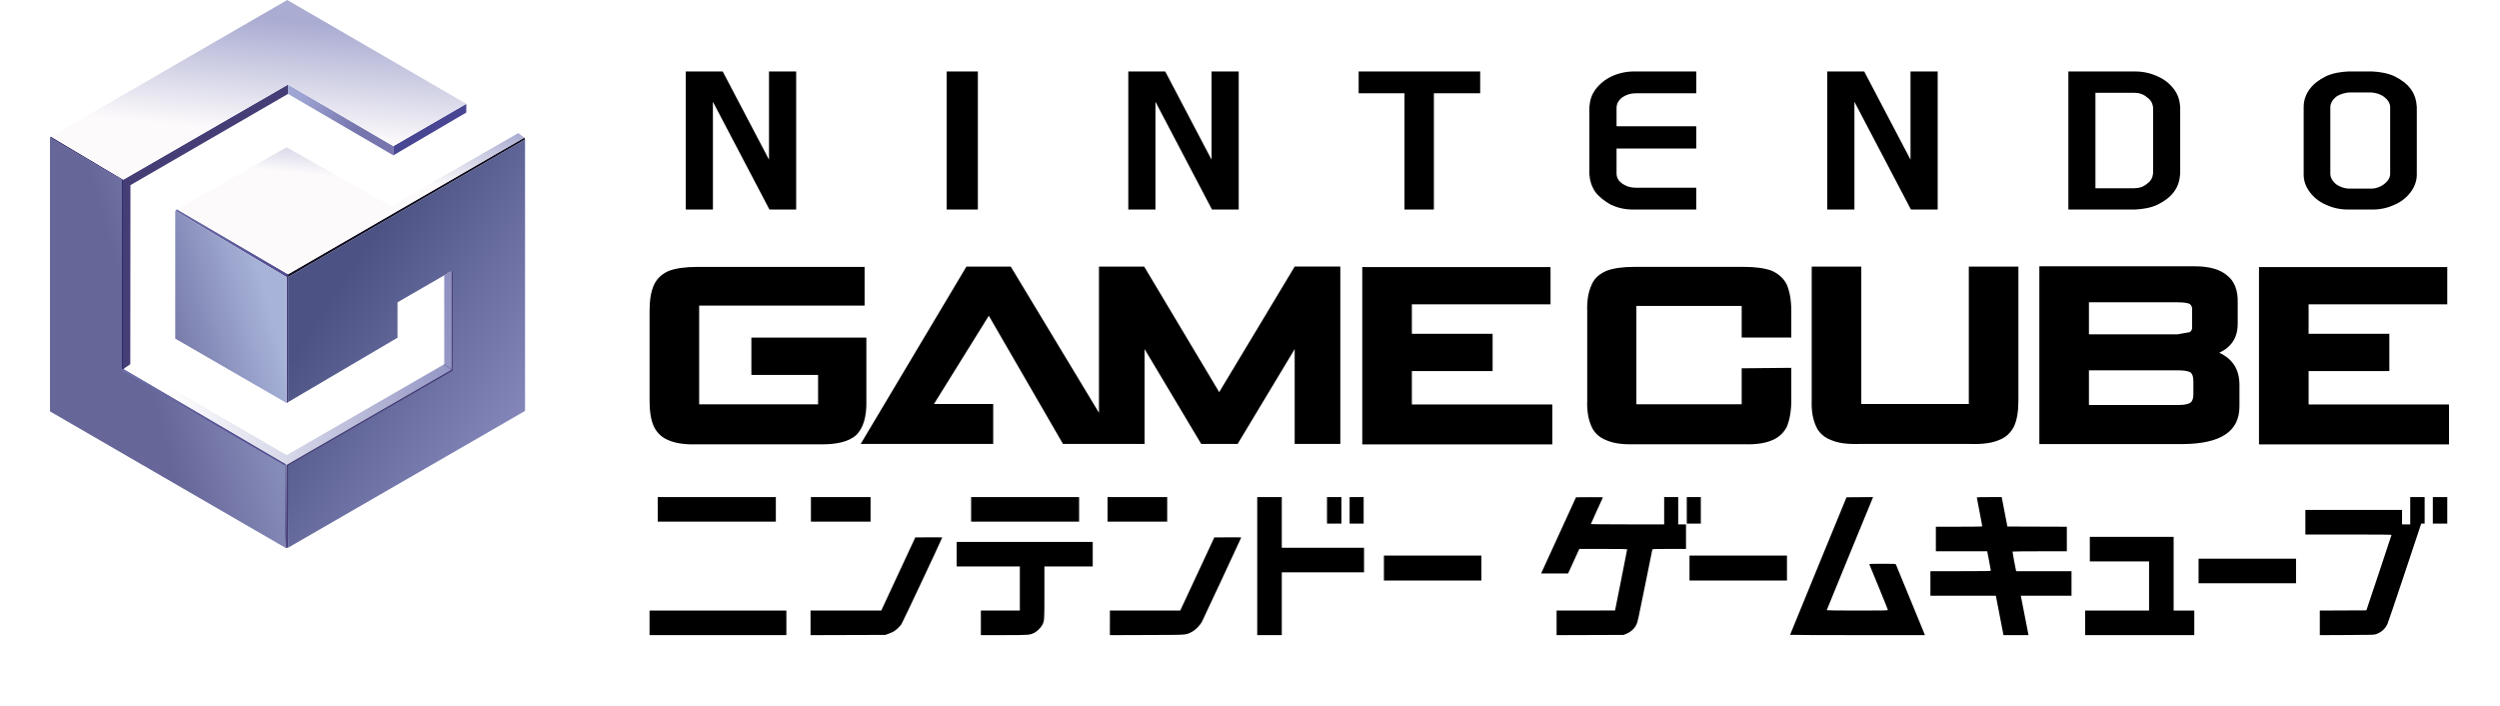
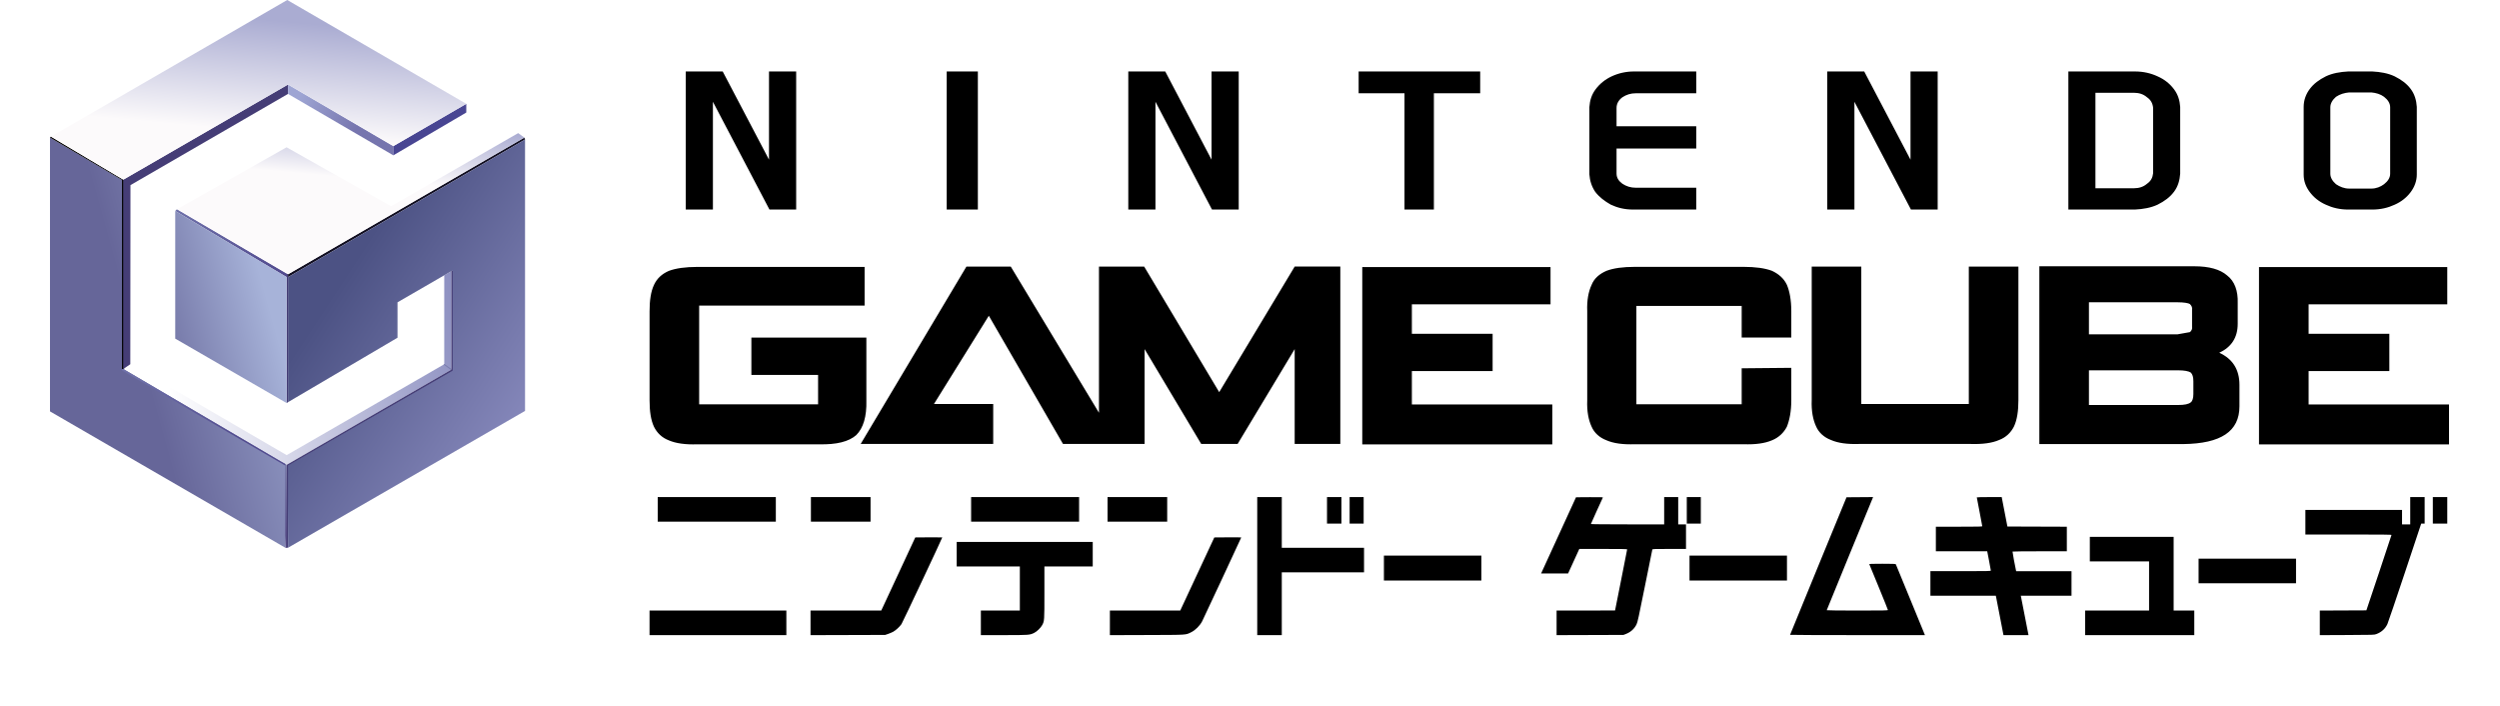
<svg xmlns="http://www.w3.org/2000/svg" width="567" height="160" xml:space="preserve" version="1.1" id="svg30">
  <defs id="defs30">
    <pattern id="EMFhbasepattern" patternUnits="userSpaceOnUse" width="6" height="6" x="0" y="0" />
  </defs>
  <linearGradient id="a" gradientUnits="userSpaceOnUse" x1="24.415" y1="564.872" x2="104.743" y2="551.509" gradientTransform="translate(11.337,-473.426)">
    <stop offset=".037" style="stop-color:#fff" id="stop1" />
    <stop offset=".896" style="stop-color:#898cbf" id="stop2" />
  </linearGradient>
  <linearGradient id="b" gradientUnits="userSpaceOnUse" x1="28.461" y1="68.837" x2="54.049" y2="68.837" gradientTransform="matrix(1,0,0,-1,11.297,123.99)">
    <stop offset="0" style="stop-color:#6e70a9" id="stop3" />
    <stop offset=".969" style="stop-color:#514a8e" id="stop4" />
  </linearGradient>
  <linearGradient id="c" gradientUnits="userSpaceOnUse" x1="53.857" y1="61.681" x2="54.185" y2="61.681" gradientTransform="matrix(1,0,0,-1,11.297,123.99)">
    <stop offset="0" style="stop-color:#6e70a9" id="stop5" />
    <stop offset=".969" style="stop-color:#514a8e" id="stop6" />
  </linearGradient>
  <linearGradient id="d" gradientUnits="userSpaceOnUse" x1="64.085" y1="540.326" x2="108.726" y2="569.631" gradientTransform="translate(11.337,-473.426)">
    <stop offset="0" style="stop-color:#4c5284" id="stop8" />
    <stop offset="1" style="stop-color:#8789bc" id="stop9" />
  </linearGradient>
  <linearGradient id="e" gradientUnits="userSpaceOnUse" x1="53.464" y1="596.999" x2="53.153" y2="577.096" gradientTransform="translate(11.337,-473.426)">
    <stop offset=".11" style="stop-color:#4c407e" id="stop10" />
    <stop offset=".89" style="stop-color:#669" id="stop11" />
    <stop offset="1" style="stop-color:#a7b3d9" id="stop12" />
    <stop offset="1" style="stop-color:#9ba5cd" id="stop13" />
  </linearGradient>
  <linearGradient id="f" gradientUnits="userSpaceOnUse" x1="4.824" y1="553.133" x2="66.026" y2="536.123" gradientTransform="translate(11.337,-473.426)">
    <stop offset=".233" style="stop-color:#669" id="stop15" />
    <stop offset=".724" style="stop-color:#a7b3d9" id="stop16" />
  </linearGradient>
  <linearGradient id="g" gradientUnits="userSpaceOnUse" x1="5.882" y1="556.931" x2="67.08" y2="539.924" gradientTransform="translate(11.337,-473.426)">
    <stop offset=".233" style="stop-color:#669" id="stop17" />
    <stop offset=".991" style="stop-color:#a7b3d9" id="stop18" />
  </linearGradient>
  <linearGradient id="h" gradientUnits="userSpaceOnUse" x1="19.586" y1="559.814" x2="43.921" y2="572.836" gradientTransform="translate(11.337,-473.426)">
    <stop offset="0" style="stop-color:#6e70a9" id="stop20" />
    <stop offset=".969" style="stop-color:#514a8e" id="stop21" />
  </linearGradient>
  <linearGradient id="i" gradientUnits="userSpaceOnUse" x1="55.735" y1="495.654" x2="71.185" y2="503.171" gradientTransform="translate(11.337,-473.426)">
    <stop offset=".037" style="stop-color:#9ea5d3" id="stop22" />
    <stop offset=".902" style="stop-color:#7675ae" id="stop23" />
  </linearGradient>
  <linearGradient id="j" gradientUnits="userSpaceOnUse" x1="0.219" y1="504.418" x2="0.219" y2="504.418" gradientTransform="translate(-0.005,-473.426)">
    <stop offset=".233" style="stop-color:#669" id="stop24" />
    <stop offset=".991" style="stop-color:#a7b3d9" id="stop25" />
  </linearGradient>
  <linearGradient id="k" gradientUnits="userSpaceOnUse" x1="49.386" y1="477.947" x2="45.741" y2="518.442" gradientTransform="translate(11.337,-473.426)">
    <stop offset="0" style="stop-color:#aaacd2" id="stop26" />
    <stop offset=".626" style="stop-color:#fcfafb" id="stop27" />
  </linearGradient>
  <linearGradient id="l" gradientUnits="userSpaceOnUse" x1="71.78" y1="473.265" x2="68.135" y2="513.761" gradientTransform="translate(11.337,-473.426)">
    <stop offset=".674" style="stop-color:#aaacd2" id="stop28" />
    <stop offset="1" style="stop-color:#fcfafb" id="stop29" />
  </linearGradient>
-   <path fill="none" d="M 40.59,99.123 39.462,98.282" id="path1" />
-   <path fill="url(#a)" d="M 65.041,105.427 102.407,83.824 V 61.505 l -1.614,0.933 v 20.17 L 65.041,103.224 29.564,82.608 27.97,83.691 Z" id="path2" style="fill:url(#a)" />
-   <path fill="#7a7eae" d="M 100.793,82.608 V 82.52 l 1.614,1.165 v 0.139 l -0.102,0.076 -1.655,-1.21 z" id="path3" />
-   <path fill="url(#b)" d="m 40.156,47.455 -0.398,0.398 25.283,14.998 0.305,-0.646 z" id="path4" style="fill:url(#b)" />
-   <path fill="url(#c)" d="m 65.449,62.205 0.033,0.208 h -0.327 l 0.109,-0.208 z" id="path6" style="fill:url(#c)" />
-   <path fill="#120f22" d="m 65.346,62.205 53.623,-30.999 0.158,0.441 -53.781,31.204 z" id="path7" />
-   <path fill="#453d76" d="m 102.407,83.824 -37.366,21.603 -0.134,18.803 h 0.439 l 0.359,-18.501 37.219,-21.449 0.138,-22.968 h -0.655 z" id="path8" />
-   <path fill="url(#d)" d="m 65.346,105.573 37.357,-21.511 v -22.73 l -12.511,7.234 v 8.029 L 65.346,91.212 V 62.851 l 53.781,-31.204 v 61.55 L 65.346,124.23 Z" id="path9" style="fill:url(#d)" />
-   <path fill="url(#e)" d="m 64.744,124.23 h 0.297 v -18.803 l -1.057,-0.621 0.76,19.424" id="path13" style="fill:url(#e)" />
-   <path fill="#2d2868" d="m 27.884,40.703 0.229,0.194 0.091,42.635 -0.234,0.159 -0.142,-0.09 0.056,-42.898" id="path14" />
-   <path fill="#453d76" d="M 29.602,41.987 29.564,82.608 27.97,83.691 V 40.755 L 65.346,19.174 V 21.3 Z m 35.744,20.107 v 29.118 l -0.305,0.205 V 62.028 Z" id="path15" />
-   <path fill="url(#f)" d="M 39.758,76.802 65.041,91.417 V 62.851 L 39.758,47.853 Z" id="path16" style="fill:url(#f)" />
-   <path fill="url(#g)" d="M 11.342,93.302 64.744,124.23 V 105.251 L 27.97,83.691 V 40.964 L 11.342,31.206 Z" id="path18" style="fill:url(#g)" />
-   <g fill="#2d2868" id="g20" transform="translate(11.342)">
+   <g id="g1" transform="translate(11.342)">
+     <path fill="none" d="M 40.59,99.123 39.462,98.282" id="path1" transform="translate(-11.342)" />
+     <path fill="url(#a)" d="M 65.041,105.427 102.407,83.824 V 61.505 l -1.614,0.933 v 20.17 L 65.041,103.224 29.564,82.608 27.97,83.691 Z" id="path2" style="fill:url(#a)" transform="translate(-11.342)" />
+     <path fill="#7a7eae" d="M 100.793,82.608 V 82.52 l 1.614,1.165 v 0.139 l -0.102,0.076 -1.655,-1.21 z" id="path3" transform="translate(-11.342)" />
+     <path fill="url(#b)" d="m 40.156,47.455 -0.398,0.398 25.283,14.998 0.305,-0.646 z" id="path4" style="fill:url(#b)" transform="translate(-11.342)" />
+     <path fill="url(#c)" d="m 65.449,62.205 0.033,0.208 h -0.327 l 0.109,-0.208 z" id="path6" style="fill:url(#c)" transform="translate(-11.342)" />
+     <path fill="#120f22" d="m 65.346,62.205 53.623,-30.999 0.158,0.441 -53.781,31.204 z" id="path7" transform="translate(-11.342)" />
+     <path fill="#453d76" d="m 102.407,83.824 -37.366,21.603 -0.134,18.803 h 0.439 l 0.359,-18.501 37.219,-21.449 0.138,-22.968 h -0.655 z" id="path8" transform="translate(-11.342)" />
+     <path fill="url(#d)" d="m 65.346,105.573 37.357,-21.511 v -22.73 l -12.511,7.234 v 8.029 L 65.346,91.212 V 62.851 l 53.781,-31.204 v 61.55 L 65.346,124.23 Z" id="path9" style="fill:url(#d)" transform="translate(-11.342)" />
+     <path fill="url(#e)" d="m 64.744,124.23 h 0.297 v -18.803 l -1.057,-0.621 0.76,19.424" id="path13" style="fill:url(#e)" transform="translate(-11.342)" />
+     <path fill="#2d2868" d="m 27.884,40.703 0.229,0.194 0.091,42.635 -0.234,0.159 -0.142,-0.09 0.056,-42.898" id="path14" transform="translate(-11.342)" />
+     <path fill="#453d76" d="M 29.602,41.987 29.564,82.608 27.97,83.691 V 40.755 L 65.346,19.174 V 21.3 Z m 35.744,20.107 v 29.118 l -0.305,0.205 V 62.028 Z" id="path15" transform="translate(-11.342)" />
+     <path fill="url(#f)" d="M 39.758,76.802 65.041,91.417 V 62.851 L 39.758,47.853 Z" id="path16" style="fill:url(#f)" transform="translate(-11.342)" />
+     <path fill="url(#g)" d="M 11.342,93.302 64.744,124.23 V 105.251 L 27.97,83.691 V 40.964 L 11.342,31.206 Z" id="path18" style="fill:url(#g)" transform="translate(-11.342)" />
    <path d="m 16.343,40.755 h 0.285 v 42.938 h -0.285 z" id="path19" />
    <path d="M 0.214,30.992 0,31.206 l 16.486,9.691 0.142,-0.142 z" id="path20" />
+     <path fill="url(#h)" d="m 64.744,105.251 v 0.352 L 27.685,84.015 v -0.324 h 0.285 z" id="path21" style="fill:url(#h)" transform="translate(-11.342)" />
+     <path fill="url(#i)" d="m 89.243,33.142 v 2.089 L 65.346,21.3 v -2.126 z" id="path23" style="fill:url(#i)" transform="translate(-11.342)" />
+     <path fill="#484592" d="m 89.243,35.231 16.553,-9.707 v -1.972 l -16.553,9.59 z" id="path24" transform="translate(-11.342)" />
+     <path fill="url(#k)" d="M 11.556,30.992 65.175,0 105.796,23.552 89.243,33.142 65.346,19.174 27.97,40.755 Z" id="path27" style="fill:url(#k)" transform="translate(-11.342)" />
+     <path fill="url(#l)" d="m 65.346,62.205 -25.19,-14.75 24.866,-14.046 23.689,13.372 28.863,-16.589 1.395,1.014 z" id="path29" style="fill:url(#l)" transform="translate(-11.342)" />
  </g>
-   <path fill="url(#h)" d="m 64.744,105.251 v 0.352 L 27.685,84.015 v -0.324 h 0.285 z" id="path21" style="fill:url(#h)" />
-   <path fill="url(#i)" d="m 89.243,33.142 v 2.089 L 65.346,21.3 v -2.126 z" id="path23" style="fill:url(#i)" />
-   <path fill="#484592" d="m 89.243,35.231 16.553,-9.707 v -1.972 l -16.553,9.59 z" id="path24" />
-   <path fill="url(#k)" d="M 11.556,30.992 65.175,0 105.796,23.552 89.243,33.142 65.346,19.174 27.97,40.755 Z" id="path27" style="fill:url(#k)" />
-   <path fill="url(#l)" d="m 65.346,62.205 -25.19,-14.75 24.866,-14.046 23.689,13.372 28.863,-16.589 1.395,1.014 z" id="path29" style="fill:url(#l)" />
-   <g id="g30">
-     <path d="m 384.862,21.158 v -4.949 h -14.143 c -1.816,0 -3.533,0.404 -5.054,1.11 -1.513,0.71 -2.726,1.718 -3.634,2.932 -0.908,1.209 -1.314,2.529 -1.416,4.04 v 15.252 c 0.1,1.417 0.508,2.729 1.313,3.944 0.912,1.21 2.121,2.116 3.537,2.924 1.516,0.71 3.127,1.115 5.053,1.115 h 14.34 v -4.949 h -13.739 a 5.319,5.319 0 0 1 -3.022,-0.911 c -0.815,-0.604 -1.318,-1.312 -1.318,-2.319 V 33.69 h 18.082 v -5.053 h -18.082 v -4.142 c 0,-1.013 0.503,-1.817 1.318,-2.427 a 5.31,5.31 0 0 1 3.022,-0.91 h 13.739 m 84.436,-4.948 v 31.317 h 15.102 c 1.916,-0.098 3.625,-0.405 5.139,-1.107 1.609,-0.804 2.818,-1.712 3.723,-2.921 0.908,-1.203 1.307,-2.615 1.408,-4.127 V 24.266 c -0.102,-1.507 -0.5,-2.821 -1.408,-4.028 -0.904,-1.208 -2.111,-2.213 -3.723,-2.921 -1.514,-0.705 -3.225,-1.107 -5.139,-1.107 z m 17.826,5.842 c 0.898,0.604 1.303,1.407 1.404,2.418 v 14.803 c -0.104,1.006 -0.506,1.812 -1.404,2.416 -0.809,0.703 -1.82,1.005 -2.928,1.005 h -8.758 V 21.046 h 8.758 c 1.108,0 2.119,0.301 2.928,1.006 m 56.18,-4.75 c -1.488,-0.692 -3.172,-0.993 -5.053,-1.093 h -5.453 c -1.885,0.099 -3.566,0.4 -5.057,1.093 -1.584,0.794 -2.775,1.68 -3.666,2.874 -0.895,1.186 -1.389,2.576 -1.389,4.063 v 15.359 c 0,1.486 0.494,2.777 1.389,3.967 0.891,1.19 2.082,2.179 3.666,2.874 1.49,0.693 3.172,1.089 5.057,1.089 h 5.453 c 1.881,0 3.563,-0.396 5.053,-1.089 1.584,-0.694 2.773,-1.684 3.666,-2.874 0.893,-1.191 1.387,-2.577 1.387,-3.967 v -15.36 c -0.096,-1.487 -0.494,-2.877 -1.387,-4.063 -0.893,-1.194 -2.082,-2.08 -3.666,-2.873 z m -2.379,4.656 c 0.891,0.694 1.387,1.484 1.387,2.382 v 15.059 c 0,0.892 -0.496,1.686 -1.387,2.379 -0.793,0.597 -1.787,0.994 -2.873,0.994 h -5.055 c -1.094,0 -2.084,-0.396 -2.977,-0.994 -0.789,-0.694 -1.285,-1.487 -1.285,-2.379 V 24.34 c 0,-0.897 0.496,-1.688 1.285,-2.382 0.893,-0.596 1.883,-0.893 2.977,-0.992 h 5.055 c 1.087,0.101 2.08,0.397 2.873,0.992 M 180.643,16.21 H 174.48 V 36.213 L 163.976,16.21 h -8.385 v 31.317 h 6.163 V 23.083 l 12.828,24.444 h 6.061 V 16.21 m 100.41,0 H 274.89 V 36.213 L 264.385,16.21 H 256 v 31.317 h 6.163 V 23.083 l 12.828,24.444 h 6.062 V 16.21 m 158.588,0 h -6.162 V 36.213 L 422.975,16.21 h -8.387 v 31.317 h 6.163 V 23.083 l 12.828,24.444 h 6.062 V 16.21 M 221.868,47.527 V 16.21 h -7.07 v 31.317 h 7.07 M 308.264,16.21 v 4.949 h 10.401 v 26.369 h 6.671 v -26.37 h 10.504 v -4.949 h -27.578 m 247,52.821 v -8.463 h -42.717 v 40.229 h 43.113 v -9.062 h -31.855 v -7.57 h 18.316 V 75.707 H 523.803 V 69.03 h 31.459 m -47.546,-0.275 c 0.096,-2.785 -0.697,-4.977 -2.393,-6.274 -1.596,-1.394 -4.08,-2.09 -7.467,-2.09 h -35.148 v 40.325 h 32.658 c 8.563,-0.099 12.744,-2.887 12.744,-8.562 v -4.883 c 0,-3.382 -1.492,-5.87 -4.582,-7.262 2.789,-1.298 4.188,-3.487 4.188,-6.576 z m -10.854,0.2 c 0.398,0.399 0.602,0.8 0.496,1.396 v 3.685 c 0.104,0.495 -0.098,0.995 -0.496,1.293 l -2.795,0.495 H 473.96 v -7.266 h 20.107 c 1.502,0 2.496,0.199 2.795,0.397 z m -22.902,22.9 v -7.867 h 20.211 c 1.496,0 2.393,0.201 2.889,0.5 0.402,0.401 0.596,0.998 0.596,1.993 v 2.886 c 0,0.897 -0.191,1.594 -0.596,1.891 -0.496,0.4 -1.393,0.597 -2.889,0.597 H 473.96 M 457.956,60.458 h -11.25 V 91.625 H 422.31 V 60.458 h -11.248 v 30.271 c -0.106,2.486 0.295,4.484 0.99,5.975 0.6,1.395 1.797,2.49 3.389,3.089 1.597,0.695 3.684,0.993 6.47,0.896 h 25.093 c 2.789,0.097 4.977,-0.201 6.57,-0.896 1.59,-0.599 2.689,-1.694 3.389,-3.089 0.695,-1.491 0.996,-3.487 0.996,-5.975 V 60.458 m -52.527,4.149 c -0.705,-1.489 -1.896,-2.488 -3.388,-3.186 -1.596,-0.602 -3.784,-0.898 -6.473,-0.898 H 370.98 c -2.789,0 -4.881,0.298 -6.478,0.898 -1.591,0.697 -2.786,1.696 -3.382,3.186 -0.697,1.494 -1.096,3.484 -0.993,5.974 v 20.214 c -0.103,2.484 0.296,4.48 0.993,5.971 0.596,1.396 1.791,2.491 3.382,3.093 1.597,0.693 3.688,0.991 6.478,0.893 h 24.592 c 2.688,0.098 4.877,-0.199 6.473,-0.893 a 6.48,6.48 0 0 0 3.387,-3.093 c 0.597,-1.489 0.996,-3.485 0.996,-5.971 v -7.371 l -11.256,0.105 v 8.162 H 371.279 V 69.39 h 23.893 v 7.165 h 11.256 v -5.974 c 0,-2.585 -0.399,-4.574 -0.996,-5.974 m -53.629,4.423 v -8.463 h -42.718 v 40.229 h 43.116 V 91.734 H 320.34 v -7.57 h 18.321 V 75.707 H 320.34 V 69.03 h 31.463 m -58.05,-8.572 -17.127,28.48 -17.025,-28.48 H 249.347 V 93.617 L 229.331,60.458 h -10.056 l -23.994,40.228 h 30.068 v -9.061 h -13.442 l 12.447,-20.013 16.828,29.072 h 18.519 V 79.179 l 12.842,21.505 h 8.266 l 12.942,-21.505 v 21.505 h 10.354 V 60.457 h -10.354 m -97.579,8.85 v -8.77 h -37.938 c -2.685,0 -4.879,0.3 -6.474,0.899 -1.59,0.696 -2.686,1.698 -3.381,3.187 -0.7,1.493 -0.998,3.483 -0.998,5.975 v 20.21 c 0,2.486 0.298,4.483 0.998,5.975 0.696,1.395 1.792,2.49 3.381,3.091 1.594,0.692 3.789,0.991 6.474,0.895 h 27.584 c 3.978,0.097 6.768,-0.599 8.458,-2.091 1.595,-1.595 2.391,-4.183 2.294,-7.868 V 76.57 h -26.088 v 8.47 h 15.135 v 6.667 h -26.985 v -22.4 h 37.54" id="path30" />
-   </g>
-   <g id="g410" transform="matrix(1.000584,0,0,1.000584,-0.2294221,-0.907983)" style="fill:#000000">
-     <path style="fill:#000000;stroke-width:0.088" d="m 184.025,142.087 v -2.787 l 8.021,-0.003 8.021,-0.003 3.855,-8.284 3.855,-8.284 3.062,-0.023 c 1.684,-0.013 3.062,-0.008 3.062,0.011 0,0.161 -9.008,19.304 -9.251,19.658 -0.4,0.584 -1.233,1.36 -1.828,1.704 -0.251,0.145 -0.774,0.372 -1.163,0.505 l -0.707,0.242 -8.463,0.025 -8.463,0.025 z" id="path390" />
-     <path style="fill:#000000;stroke-width:0.088" d="m 147.52,142.084 v -2.784 h 15.512 15.512 v 2.784 2.784 h -15.512 -15.512 z" id="path391" />
-     <path style="fill:#000000;stroke-width:0.088" d="m 149.376,116.363 v -2.784 h 13.391 13.391 v 2.784 2.784 h -13.391 -13.391 z" id="path392" />
-     <path style="fill:#000000;stroke-width:0.088" d="m 184.113,116.363 v -2.784 h 6.762 6.762 v 2.784 2.784 h -6.762 -6.762 z" id="path393" />
-     <path style="fill:#000000;stroke-width:0.088" d="m 220.441,116.363 v -2.784 h 12.242 12.242 v 2.784 2.784 h -12.242 -12.242 z" id="path394" />
-     <path style="fill:#000000;stroke-width:0.088" d="m 222.65,142.084 v -2.784 h 4.419 4.419 v -4.994 -4.994 h -7.159 -7.159 v -2.784 -2.784 h 15.424 15.424 v 2.784 2.784 h -5.48 -5.48 v 5.903 c 0,6.433 -1.5e-4,6.435 -0.51,7.392 -0.324,0.609 -1.198,1.457 -1.806,1.752 -1.022,0.496 -1.155,0.506 -6.855,0.507 l -5.237,0.001 z" id="path395" />
-     <path style="fill:#000000;stroke-width:0.088" d="m 251.907,142.087 v -2.787 l 7.977,-2.9e-4 7.977,-2.9e-4 3.863,-8.286 3.863,-8.286 3.053,-0.023 c 1.679,-0.013 3.053,-0.002 3.053,0.024 0,0.076 -8.465,18.221 -8.865,19.002 -0.5,0.976 -1.529,2.012 -2.449,2.463 -1.35,0.663 -0.687,0.62 -10.054,0.652 l -8.419,0.029 z" id="path396" />
-     <path style="fill:#000000;stroke-width:0.088" d="m 251.376,116.363 v -2.784 h 6.762 6.762 v 2.784 2.784 h -6.762 -6.762 z" id="path397" />
-     <path style="fill:#000000;stroke-width:0.088" d="m 285.318,129.224 v -15.645 h 2.784 2.784 v 5.745 5.745 h 9.325 9.325 v 2.784 2.784 h -9.325 -9.325 v 7.115 7.115 h -2.784 -2.784 z" id="path398" />
-     <path style="fill:#000000;stroke-width:0.088" d="m 301.139,116.584 v -3.005 h 1.635 1.635 v 3.005 3.005 h -1.635 -1.635 z" id="path399" />
-     <path style="fill:#000000;stroke-width:0.088" d="m 306.266,116.584 v -3.005 h 1.591 1.591 v 3.005 3.005 h -1.591 -1.591 z" id="path400" />
-     <path style="fill:#000000;stroke-width:0.088" d="m 314.044,129.666 v -2.828 h 11.049 11.049 v 2.828 2.828 H 325.092 314.044 Z" id="path401" />
-     <path style="fill:#000000;stroke-width:0.088" d="m 353.2,142.087 v -2.787 h 6.629 c 3.646,0 6.629,-0.011 6.629,-0.024 0,-0.013 0.617,-3.105 1.37,-6.871 0.754,-3.766 1.37,-6.897 1.37,-6.959 0,-0.089 -1.102,-0.112 -5.424,-0.112 h -5.424 l -1.272,2.783 -1.272,2.783 -3.061,8.7e-4 -3.061,8.7e-4 3.96,-8.64 3.96,-8.64 3.066,-0.023 c 2.442,-0.018 3.056,-5.4e-4 3.02,0.088 -0.025,0.061 -0.646,1.418 -1.38,3.015 -0.734,1.597 -1.334,2.939 -1.334,2.983 0,0.047 3.422,0.08 8.309,0.08 h 8.309 v -3.094 -3.094 h 1.591 1.591 v 3.094 3.094 h 0.884 0.884 v 2.784 2.784 h -3.795 c -3.537,0 -3.798,0.011 -3.844,0.155 -0.027,0.085 -0.78,3.805 -1.674,8.266 -1.41,7.038 -1.662,8.186 -1.904,8.677 -0.506,1.028 -1.333,1.769 -2.447,2.193 l -0.523,0.199 -7.579,0.025 -7.579,0.025 z" id="path402" />
-     <path style="fill:#000000;stroke-width:0.088" d="m 382.722,116.584 v -3.005 h 1.591 1.591 v 3.005 3.005 h -1.591 -1.591 z" id="path403" />
-     <path style="fill:#000000;stroke-width:0.088" d="m 383.34,129.666 v -2.828 h 11.049 11.049 v 2.828 2.828 h -11.049 -11.049 z" id="path404" />
-     <path style="fill:#000000;stroke-width:0.088" d="m 406.145,144.802 c 3e-5,-0.036 2.88,-7.067 6.399,-15.623 l 6.399,-15.556 3.012,-0.023 3.012,-0.023 -0.078,0.2 c -0.043,0.11 -2.409,5.863 -5.257,12.785 -2.849,6.922 -5.179,12.619 -5.179,12.662 0,0.043 3.081,0.077 6.938,0.077 6.003,0 6.938,-0.017 6.938,-0.128 0,-0.07 -0.939,-2.407 -2.086,-5.193 -1.147,-2.786 -2.106,-5.114 -2.131,-5.175 -0.035,-0.087 0.591,-0.11 2.96,-0.11 2.322,0 3.015,0.025 3.049,0.11 0.024,0.061 1.445,3.511 3.157,7.668 1.712,4.156 3.187,7.746 3.278,7.977 l 0.166,0.42 h -15.29 c -8.409,0 -15.29,-0.03 -15.29,-0.066 z" id="path405" />
-     <path style="fill:#000000;stroke-width:0.088" d="m 453.752,140.825 c -0.429,-2.224 -0.819,-4.233 -0.867,-4.464 l -0.086,-0.42 h -7.417 -7.417 v -2.784 -2.784 h 6.85 c 6.254,0 6.85,-0.013 6.85,-0.143 0,-0.079 -0.184,-1.093 -0.409,-2.254 l -0.409,-2.111 h -5.822 -5.822 v -2.784 -2.784 h 5.259 c 4.386,0 5.259,-0.02 5.259,-0.121 0,-0.066 -0.278,-1.548 -0.618,-3.292 -0.34,-1.744 -0.618,-3.202 -0.619,-3.238 -4.6e-4,-0.036 1.27,-0.066 2.824,-0.066 h 2.824 l 0.056,0.287 c 0.031,0.158 0.321,1.659 0.646,3.337 l 0.591,3.049 6.738,0.023 6.738,0.023 v 2.784 2.784 h -6.138 c -3.376,0 -6.156,0.03 -6.178,0.066 -0.033,0.054 0.608,3.542 0.78,4.243 l 0.049,0.199 h 6.274 6.274 v 2.784 2.784 h -5.752 -5.752 l 0.054,0.244 c 0.029,0.134 0.424,2.143 0.876,4.464 l 0.822,4.219 h -2.838 -2.838 z" id="path406" />
-     <path style="fill:#000000;stroke-width:0.088" d="m 473.054,142.084 v -2.784 h 7.248 7.248 v -5.568 -5.568 h -6.718 -6.718 v -2.784 -2.784 h 9.502 9.502 v 8.353 8.353 h 2.342 2.342 v 2.784 2.784 H 485.429 473.054 Z" id="path407" />
-     <path style="fill:#000000;stroke-width:0.088" d="m 498.775,130.329 v -2.784 h 11.049 11.049 v 2.784 2.784 h -11.049 -11.049 z" id="path408" />
-     <path style="fill:#000000;stroke-width:0.088" d="m 526.264,142.088 v -2.787 l 5.281,-0.023 5.281,-0.023 2.844,-8.485 c 1.564,-4.667 2.847,-8.535 2.851,-8.596 0.005,-0.088 -2.002,-0.11 -9.76,-0.11 h -9.767 v -2.784 -2.784 h 10.96 10.96 v 1.635 1.635 h 0.928 0.928 v -3.094 -3.094 h 1.635 1.635 v 3.005 3.005 h -0.389 -0.389 l -3.688,11.071 c -2.029,6.089 -3.816,11.349 -3.972,11.689 -0.486,1.061 -1.338,1.84 -2.484,2.274 -0.521,0.197 -0.548,0.198 -6.688,0.225 l -6.165,0.027 z" id="path409" />
-     <path style="fill:#000000;stroke-width:0.088" d="m 551.897,116.584 v -3.005 h 1.635 1.635 v 3.005 3.005 h -1.635 -1.635 z" id="path410" />
-   </g>
+   <path d="m 384.862,21.158 v -4.949 h -14.143 c -1.816,0 -3.533,0.404 -5.054,1.11 -1.513,0.71 -2.726,1.718 -3.634,2.932 -0.908,1.209 -1.314,2.529 -1.416,4.04 v 15.252 c 0.1,1.417 0.508,2.729 1.313,3.944 0.912,1.21 2.121,2.116 3.537,2.924 1.516,0.71 3.127,1.115 5.053,1.115 h 14.34 v -4.949 h -13.739 a 5.319,5.319 0 0 1 -3.022,-0.911 c -0.815,-0.604 -1.318,-1.312 -1.318,-2.319 V 33.69 h 18.082 v -5.053 h -18.082 v -4.142 c 0,-1.013 0.503,-1.817 1.318,-2.427 a 5.31,5.31 0 0 1 3.022,-0.91 h 13.739 m 84.436,-4.948 v 31.317 h 15.102 c 1.916,-0.098 3.625,-0.405 5.139,-1.107 1.609,-0.804 2.818,-1.712 3.723,-2.921 0.908,-1.203 1.307,-2.615 1.408,-4.127 V 24.266 c -0.102,-1.507 -0.5,-2.821 -1.408,-4.028 -0.904,-1.208 -2.111,-2.213 -3.723,-2.921 -1.514,-0.705 -3.225,-1.107 -5.139,-1.107 z m 17.826,5.842 c 0.898,0.604 1.303,1.407 1.404,2.418 v 14.803 c -0.104,1.006 -0.506,1.812 -1.404,2.416 -0.809,0.703 -1.82,1.005 -2.928,1.005 h -8.758 V 21.046 h 8.758 c 1.108,0 2.119,0.301 2.928,1.006 m 56.18,-4.75 c -1.488,-0.692 -3.172,-0.993 -5.053,-1.093 h -5.453 c -1.885,0.099 -3.566,0.4 -5.057,1.093 -1.584,0.794 -2.775,1.68 -3.666,2.874 -0.895,1.186 -1.389,2.576 -1.389,4.063 v 15.359 c 0,1.486 0.494,2.777 1.389,3.967 0.891,1.19 2.082,2.179 3.666,2.874 1.49,0.693 3.172,1.089 5.057,1.089 h 5.453 c 1.881,0 3.563,-0.396 5.053,-1.089 1.584,-0.694 2.773,-1.684 3.666,-2.874 0.893,-1.191 1.387,-2.577 1.387,-3.967 v -15.36 c -0.096,-1.487 -0.494,-2.877 -1.387,-4.063 -0.893,-1.194 -2.082,-2.08 -3.666,-2.873 z m -2.379,4.656 c 0.891,0.694 1.387,1.484 1.387,2.382 v 15.059 c 0,0.892 -0.496,1.686 -1.387,2.379 -0.793,0.597 -1.787,0.994 -2.873,0.994 h -5.055 c -1.094,0 -2.084,-0.396 -2.977,-0.994 -0.789,-0.694 -1.285,-1.487 -1.285,-2.379 V 24.34 c 0,-0.897 0.496,-1.688 1.285,-2.382 0.893,-0.596 1.883,-0.893 2.977,-0.992 h 5.055 c 1.087,0.101 2.08,0.397 2.873,0.992 M 180.643,16.21 H 174.48 V 36.213 L 163.976,16.21 h -8.385 v 31.317 h 6.163 V 23.083 l 12.828,24.444 h 6.061 V 16.21 m 100.41,0 H 274.89 V 36.213 L 264.385,16.21 H 256 v 31.317 h 6.163 V 23.083 l 12.828,24.444 h 6.062 V 16.21 m 158.588,0 h -6.162 V 36.213 L 422.975,16.21 h -8.387 v 31.317 h 6.163 V 23.083 l 12.828,24.444 h 6.062 V 16.21 M 221.868,47.527 V 16.21 h -7.07 v 31.317 h 7.07 M 308.264,16.21 v 4.949 h 10.401 v 26.369 h 6.671 v -26.37 h 10.504 v -4.949 h -27.578 m 247,52.821 v -8.463 h -42.717 v 40.229 h 43.113 v -9.062 h -31.855 v -7.57 h 18.316 V 75.707 H 523.803 V 69.03 h 31.459 m -47.546,-0.275 c 0.096,-2.785 -0.697,-4.977 -2.393,-6.274 -1.596,-1.394 -4.08,-2.09 -7.467,-2.09 h -35.148 v 40.325 h 32.658 c 8.563,-0.099 12.744,-2.887 12.744,-8.562 v -4.883 c 0,-3.382 -1.492,-5.87 -4.582,-7.262 2.789,-1.298 4.188,-3.487 4.188,-6.576 z m -10.854,0.2 c 0.398,0.399 0.602,0.8 0.496,1.396 v 3.685 c 0.104,0.495 -0.098,0.995 -0.496,1.293 l -2.795,0.495 H 473.96 v -7.266 h 20.107 c 1.502,0 2.496,0.199 2.795,0.397 z m -22.902,22.9 v -7.867 h 20.211 c 1.496,0 2.393,0.201 2.889,0.5 0.402,0.401 0.596,0.998 0.596,1.993 v 2.886 c 0,0.897 -0.191,1.594 -0.596,1.891 -0.496,0.4 -1.393,0.597 -2.889,0.597 H 473.96 M 457.956,60.458 h -11.25 V 91.625 H 422.31 V 60.458 h -11.248 v 30.271 c -0.106,2.486 0.295,4.484 0.99,5.975 0.6,1.395 1.797,2.49 3.389,3.089 1.597,0.695 3.684,0.993 6.47,0.896 h 25.093 c 2.789,0.097 4.977,-0.201 6.57,-0.896 1.59,-0.599 2.689,-1.694 3.389,-3.089 0.695,-1.491 0.996,-3.487 0.996,-5.975 V 60.458 m -52.527,4.149 c -0.705,-1.489 -1.896,-2.488 -3.388,-3.186 -1.596,-0.602 -3.784,-0.898 -6.473,-0.898 H 370.98 c -2.789,0 -4.881,0.298 -6.478,0.898 -1.591,0.697 -2.786,1.696 -3.382,3.186 -0.697,1.494 -1.096,3.484 -0.993,5.974 v 20.214 c -0.103,2.484 0.296,4.48 0.993,5.971 0.596,1.396 1.791,2.491 3.382,3.093 1.597,0.693 3.688,0.991 6.478,0.893 h 24.592 c 2.688,0.098 4.877,-0.199 6.473,-0.893 a 6.48,6.48 0 0 0 3.387,-3.093 c 0.597,-1.489 0.996,-3.485 0.996,-5.971 v -7.371 l -11.256,0.105 v 8.162 H 371.279 V 69.39 h 23.893 v 7.165 h 11.256 v -5.974 c 0,-2.585 -0.399,-4.574 -0.996,-5.974 m -53.629,4.423 v -8.463 h -42.718 v 40.229 h 43.116 V 91.734 H 320.34 v -7.57 h 18.321 V 75.707 H 320.34 V 69.03 h 31.463 m -58.05,-8.572 -17.127,28.48 -17.025,-28.48 H 249.347 V 93.617 L 229.331,60.458 h -10.056 l -23.994,40.228 h 30.068 v -9.061 h -13.442 l 12.447,-20.013 16.828,29.072 h 18.519 V 79.179 l 12.842,21.505 h 8.266 l 12.942,-21.505 v 21.505 h 10.354 V 60.457 h -10.354 m -97.579,8.85 v -8.77 h -37.938 c -2.685,0 -4.879,0.3 -6.474,0.899 -1.59,0.696 -2.686,1.698 -3.381,3.187 -0.7,1.493 -0.998,3.483 -0.998,5.975 v 20.21 c 0,2.486 0.298,4.483 0.998,5.975 0.696,1.395 1.792,2.49 3.381,3.091 1.594,0.692 3.789,0.991 6.474,0.895 h 27.584 c 3.978,0.097 6.768,-0.599 8.458,-2.091 1.595,-1.595 2.391,-4.183 2.294,-7.868 V 76.57 h -26.088 v 8.47 h 15.135 v 6.667 h -26.985 v -22.4 h 37.54" id="path30" />
+   <path id="path410" style="fill:#000000;stroke-width:0.088" d="m 551.897,116.584 v -3.005 h 1.635 1.635 v 3.005 3.005 h -1.635 -1.635 z m -25.633,25.504 v -2.787 l 5.281,-0.023 5.281,-0.023 2.844,-8.485 c 1.564,-4.667 2.847,-8.535 2.851,-8.596 0.005,-0.088 -2.002,-0.11 -9.76,-0.11 h -9.767 v -2.784 -2.784 h 10.96 10.96 v 1.635 1.635 h 0.928 0.928 v -3.094 -3.094 h 1.635 1.635 v 3.005 3.005 h -0.389 -0.389 l -3.688,11.071 c -2.029,6.089 -3.816,11.349 -3.972,11.689 -0.486,1.061 -1.338,1.84 -2.484,2.274 -0.521,0.197 -0.548,0.198 -6.688,0.225 l -6.165,0.027 z m -27.489,-11.76 v -2.784 h 11.049 11.049 v 2.784 2.784 h -11.049 -11.049 z m -25.721,11.756 v -2.784 h 7.248 7.248 v -5.568 -5.568 h -6.718 -6.718 v -2.784 -2.784 h 9.502 9.502 v 8.353 8.353 h 2.342 2.342 v 2.784 2.784 H 485.429 473.054 Z m -19.302,-1.26 c -0.429,-2.224 -0.819,-4.233 -0.867,-4.464 l -0.086,-0.42 h -7.417 -7.417 v -2.784 -2.784 h 6.85 c 6.254,0 6.85,-0.013 6.85,-0.143 0,-0.079 -0.184,-1.093 -0.409,-2.254 l -0.409,-2.111 h -5.822 -5.822 v -2.784 -2.784 h 5.259 c 4.386,0 5.259,-0.02 5.259,-0.121 0,-0.066 -0.278,-1.548 -0.618,-3.292 -0.34,-1.744 -0.618,-3.202 -0.619,-3.238 -4.6e-4,-0.036 1.27,-0.066 2.824,-0.066 h 2.824 l 0.056,0.287 c 0.031,0.158 0.321,1.659 0.646,3.337 l 0.591,3.049 6.738,0.023 6.738,0.023 v 2.784 2.784 h -6.138 c -3.376,0 -6.156,0.03 -6.178,0.066 -0.033,0.054 0.608,3.542 0.78,4.243 l 0.049,0.199 h 6.274 6.274 v 2.784 2.784 h -5.752 -5.752 l 0.054,0.244 c 0.029,0.134 0.424,2.143 0.876,4.464 l 0.822,4.219 h -2.838 -2.838 z m -47.607,3.977 c 3e-5,-0.036 2.88,-7.067 6.399,-15.623 l 6.399,-15.556 3.012,-0.023 3.012,-0.023 -0.078,0.2 c -0.043,0.11 -2.409,5.863 -5.257,12.785 -2.849,6.922 -5.179,12.619 -5.179,12.662 0,0.043 3.081,0.077 6.938,0.077 6.003,0 6.938,-0.017 6.938,-0.128 0,-0.07 -0.939,-2.407 -2.086,-5.193 -1.147,-2.786 -2.106,-5.114 -2.131,-5.175 -0.035,-0.087 0.591,-0.11 2.96,-0.11 2.322,0 3.015,0.025 3.049,0.11 0.024,0.061 1.445,3.511 3.157,7.668 1.712,4.156 3.187,7.746 3.278,7.977 l 0.166,0.42 h -15.29 c -8.409,0 -15.29,-0.03 -15.29,-0.066 z m -22.804,-15.136 v -2.828 h 11.049 11.049 v 2.828 2.828 h -11.049 -11.049 z m -0.619,-13.081 v -3.005 h 1.591 1.591 v 3.005 3.005 h -1.591 -1.591 z m -29.522,25.503 v -2.787 h 6.629 c 3.646,0 6.629,-0.011 6.629,-0.024 0,-0.013 0.617,-3.105 1.37,-6.871 0.754,-3.766 1.37,-6.897 1.37,-6.959 0,-0.089 -1.102,-0.112 -5.424,-0.112 h -5.424 l -1.272,2.783 -1.272,2.783 -3.061,8.7e-4 -3.061,8.7e-4 3.96,-8.64 3.96,-8.64 3.066,-0.023 c 2.442,-0.018 3.056,-5.4e-4 3.02,0.088 -0.025,0.061 -0.646,1.418 -1.38,3.015 -0.734,1.597 -1.334,2.939 -1.334,2.983 0,0.047 3.422,0.08 8.309,0.08 h 8.309 v -3.094 -3.094 h 1.591 1.591 v 3.094 3.094 h 0.884 0.884 v 2.784 2.784 h -3.795 c -3.537,0 -3.798,0.011 -3.844,0.155 -0.027,0.085 -0.78,3.805 -1.674,8.266 -1.41,7.038 -1.662,8.186 -1.904,8.677 -0.506,1.028 -1.333,1.769 -2.447,2.193 l -0.523,0.199 -7.579,0.025 -7.579,0.025 z M 314.044,129.666 v -2.828 h 11.049 11.049 v 2.828 2.828 H 325.092 314.044 Z m -7.778,-13.081 v -3.005 h 1.591 1.591 v 3.005 3.005 h -1.591 -1.591 z m -5.127,0 v -3.005 h 1.635 1.635 v 3.005 3.005 h -1.635 -1.635 z m -15.822,12.64 v -15.645 h 2.784 2.784 v 5.745 5.745 h 9.325 9.325 v 2.784 2.784 h -9.325 -9.325 v 7.115 7.115 h -2.784 -2.784 z m -33.941,-12.861 v -2.784 h 6.762 6.762 v 2.784 2.784 h -6.762 -6.762 z m 0.53,25.724 v -2.787 l 7.977,-2.9e-4 7.977,-2.9e-4 3.863,-8.286 3.863,-8.286 3.053,-0.023 c 1.679,-0.013 3.053,-0.002 3.053,0.024 0,0.076 -8.465,18.221 -8.865,19.002 -0.5,0.976 -1.529,2.012 -2.449,2.463 -1.35,0.663 -0.687,0.62 -10.054,0.652 l -8.419,0.029 z m -29.257,-0.003 v -2.784 h 4.419 4.419 v -4.994 -4.994 h -7.159 -7.159 v -2.784 -2.784 h 15.424 15.424 v 2.784 2.784 h -5.48 -5.48 v 5.903 c 0,6.433 -1.5e-4,6.435 -0.51,7.392 -0.324,0.609 -1.198,1.457 -1.806,1.752 -1.022,0.496 -1.155,0.506 -6.855,0.507 l -5.237,0.001 z m -2.21,-25.721 v -2.784 h 12.242 12.242 v 2.784 2.784 h -12.242 -12.242 z m -36.328,0 v -2.784 h 6.762 6.762 v 2.784 2.784 h -6.762 -6.762 z m -34.737,0 v -2.784 h 13.391 13.391 v 2.784 2.784 h -13.391 -13.391 z m -1.856,25.721 v -2.784 h 15.512 15.512 v 2.784 2.784 h -15.512 -15.512 z m 36.504,0.003 v -2.787 l 8.021,-0.003 8.021,-0.003 3.855,-8.284 3.855,-8.284 3.062,-0.023 c 1.684,-0.013 3.062,-0.008 3.062,0.011 0,0.161 -9.008,19.304 -9.251,19.658 -0.4,0.584 -1.233,1.36 -1.828,1.704 -0.251,0.145 -0.774,0.372 -1.163,0.505 l -0.707,0.242 -8.463,0.025 -8.463,0.025 z" transform="matrix(1.000584,0,0,1.000584,-0.2294221,-0.907983)" />
</svg>
